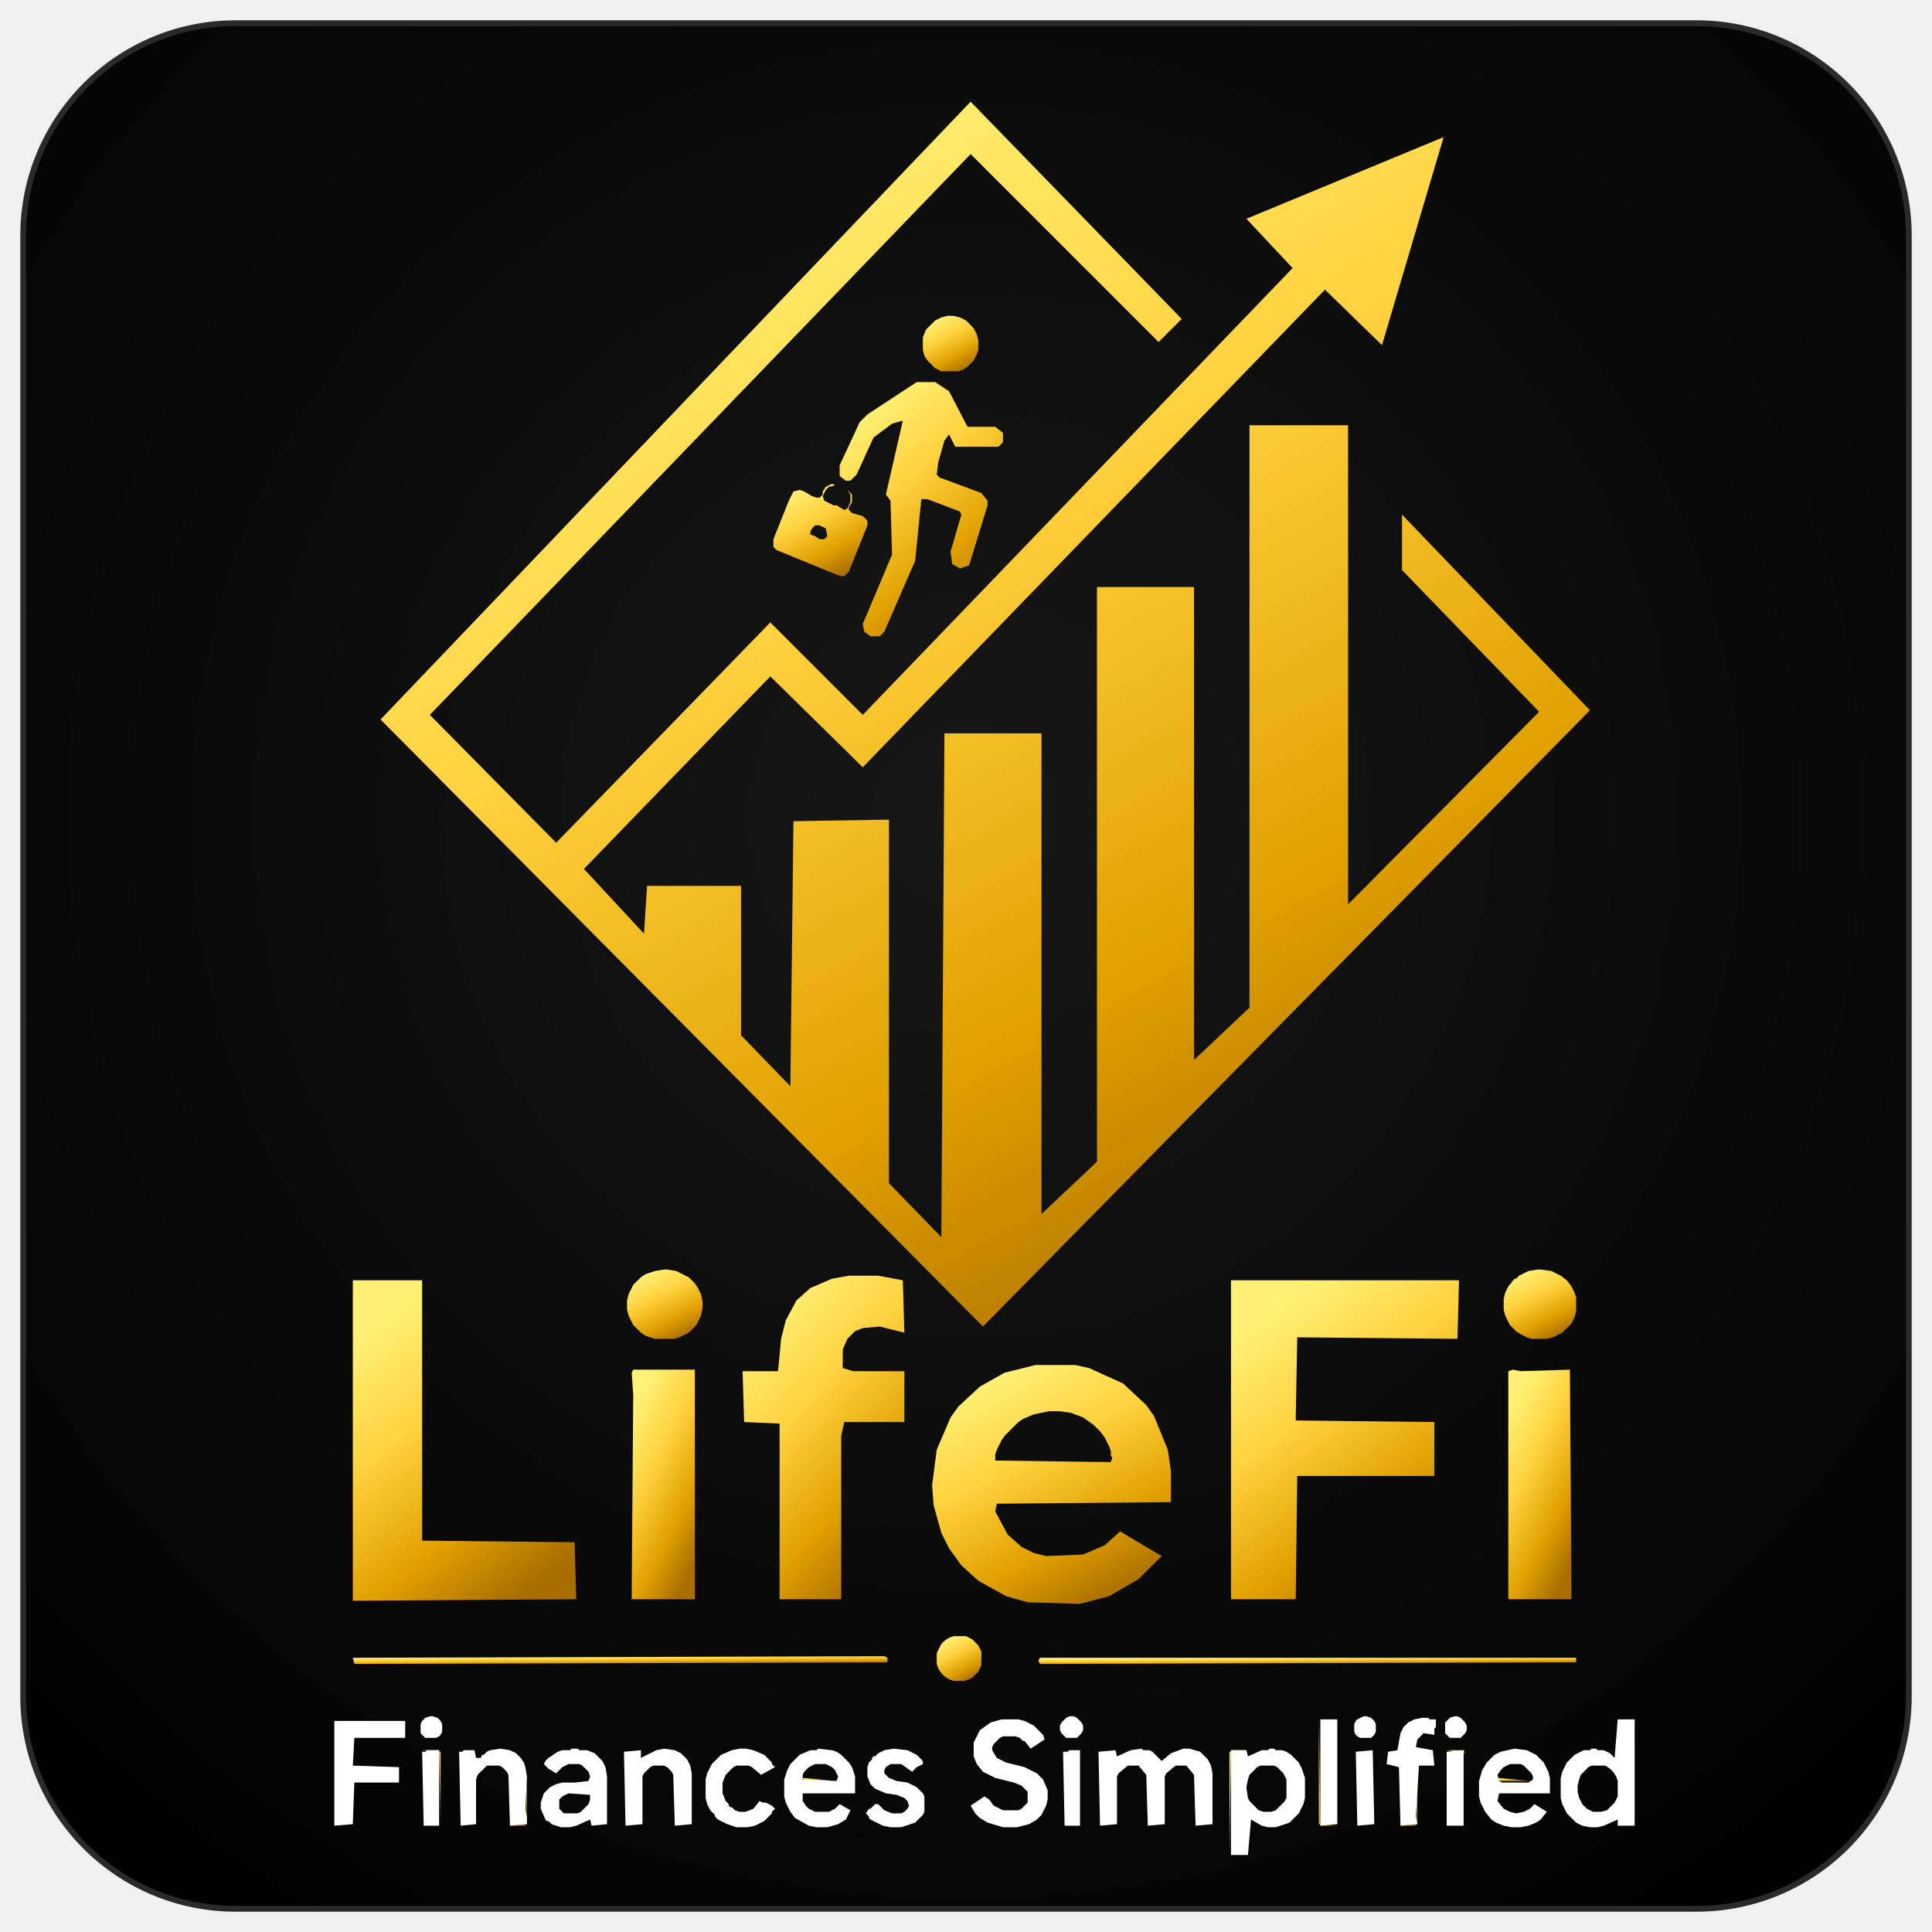
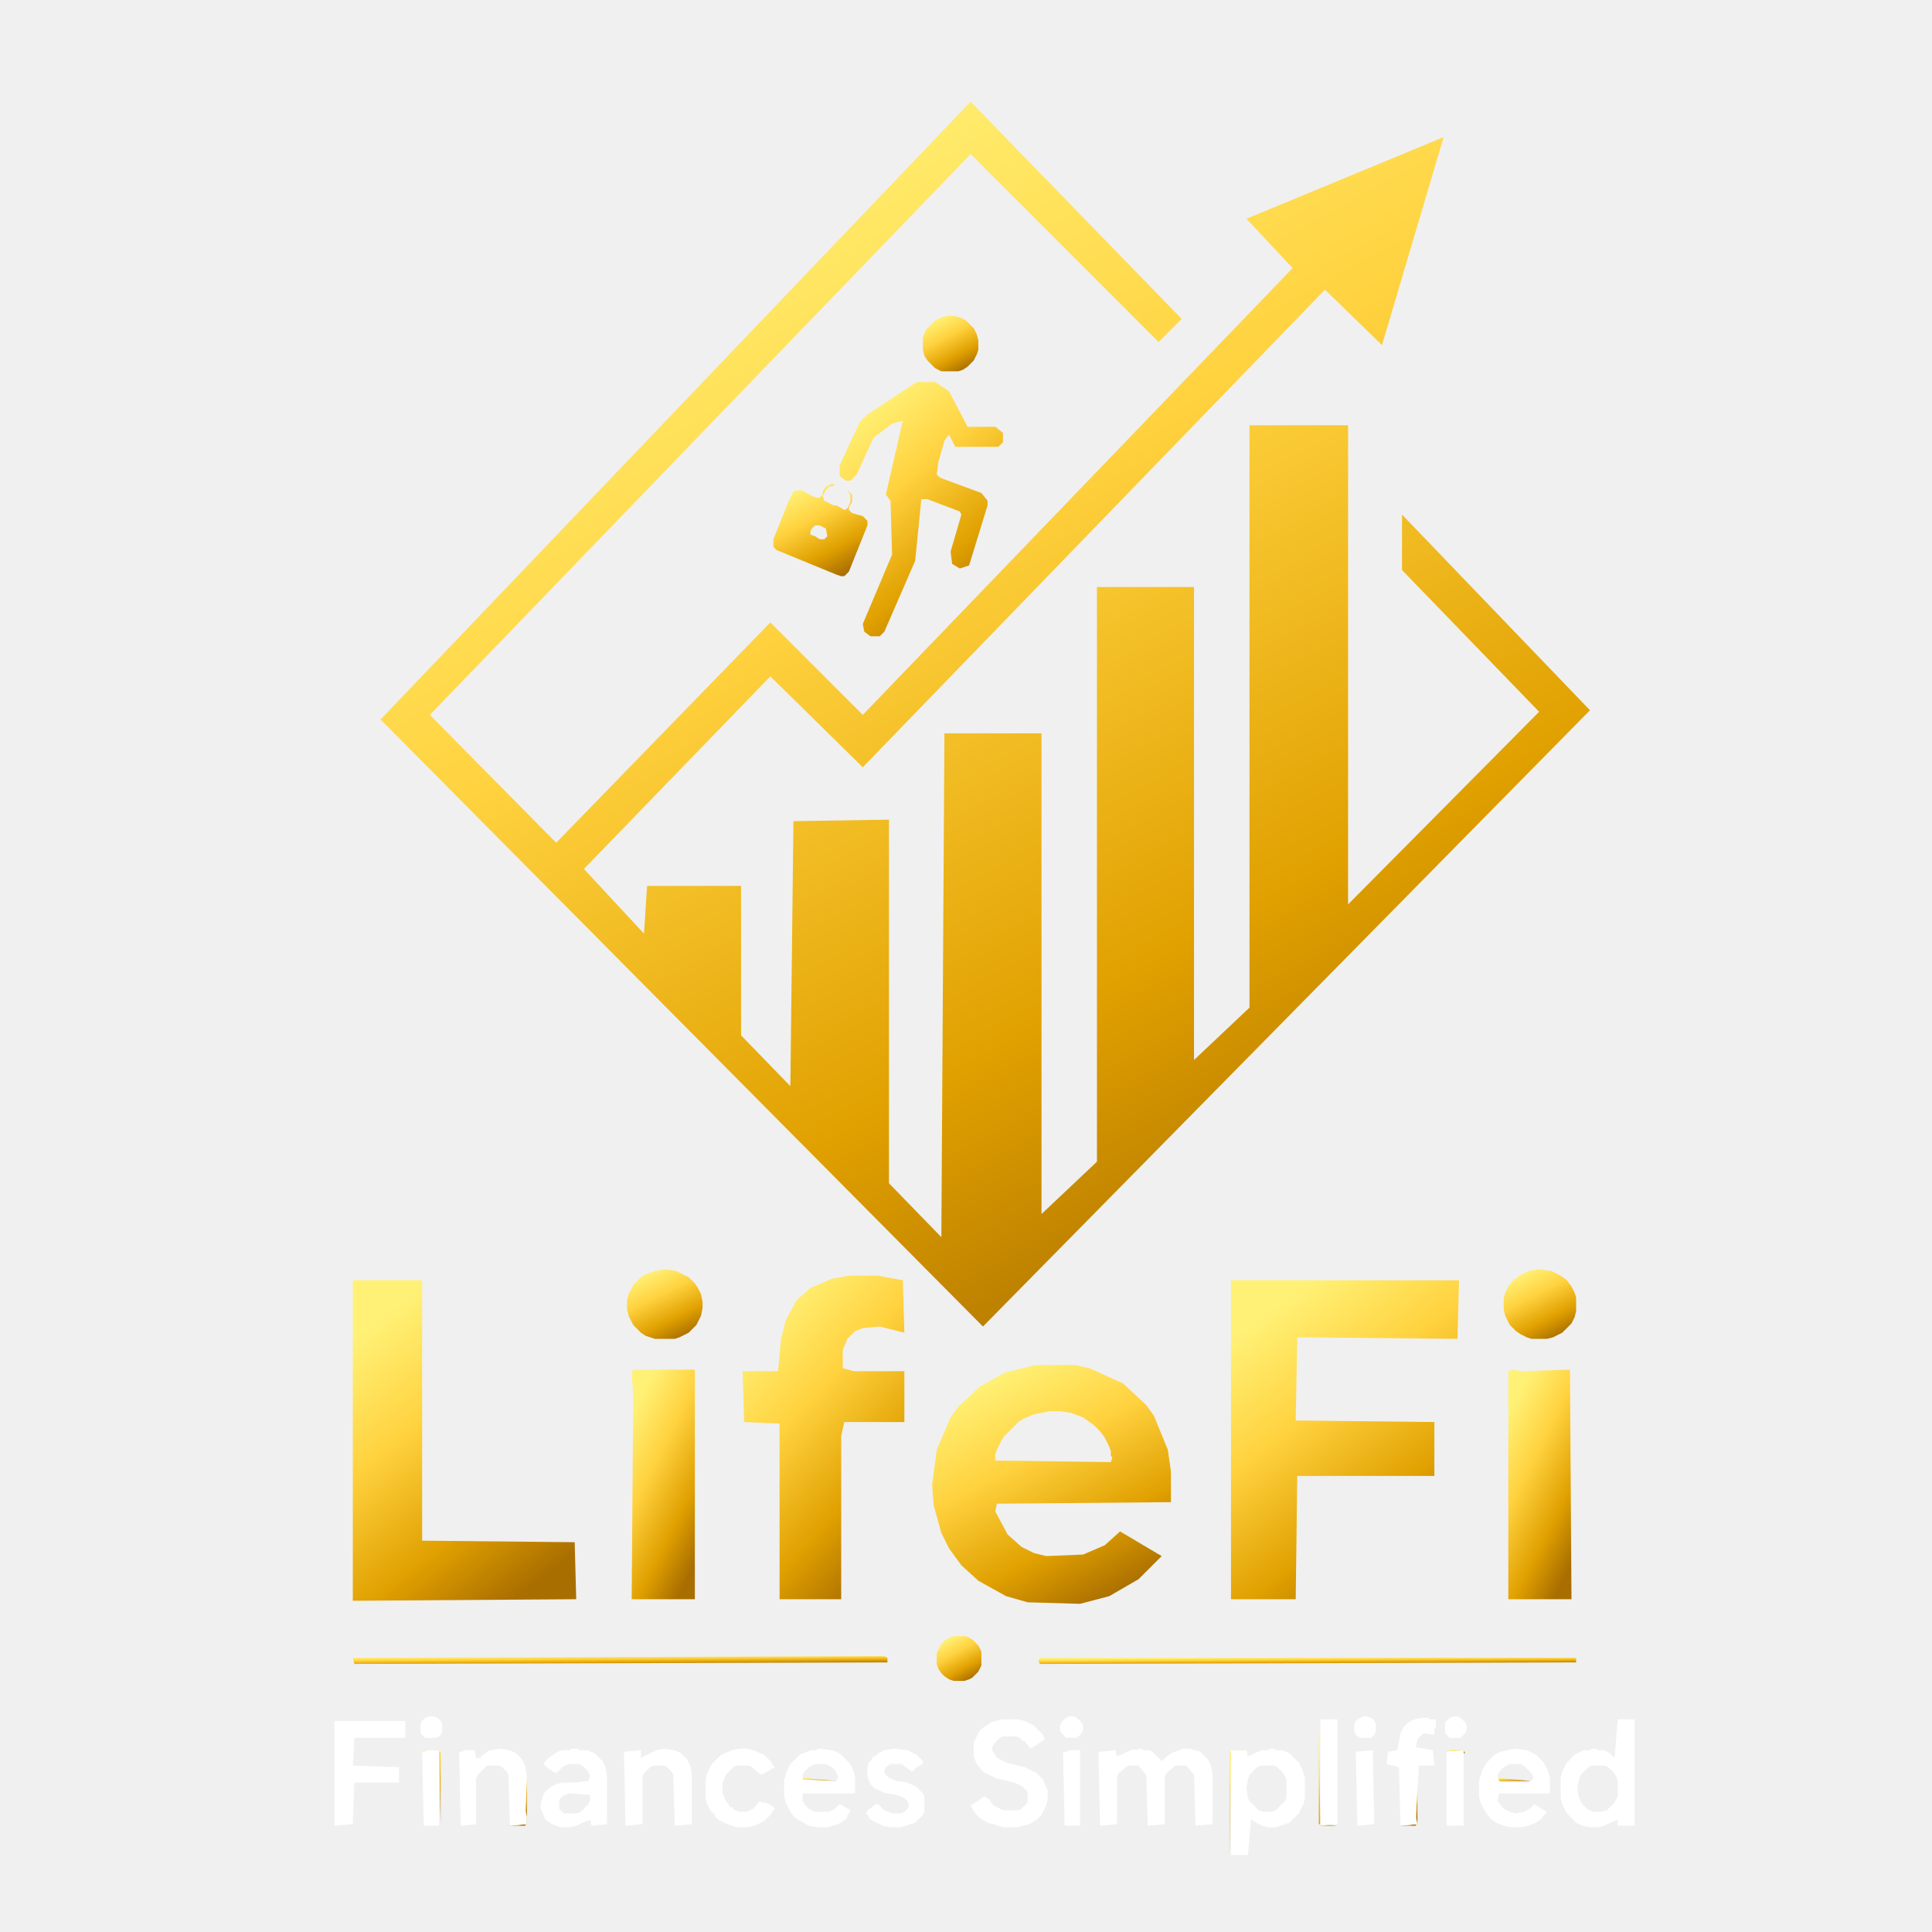
<svg xmlns="http://www.w3.org/2000/svg" viewBox="0 0 1254 1254" width="1254" height="1254" role="img" aria-label="LifeFi logo">
  <defs>
-     <radialGradient id="blackBg" cx="50%" cy="42%" r="76%">
-       <stop offset="0%" stop-color="#171717" />
-       <stop offset="100%" stop-color="#000000" />
-     </radialGradient>
    <linearGradient id="gold" x1="25%" y1="5%" x2="75%" y2="98%">
      <stop offset="0%" stop-color="#fff176" />
      <stop offset="35%" stop-color="#ffd23f" />
      <stop offset="72%" stop-color="#e0a000" />
      <stop offset="100%" stop-color="#a96e00" />
    </linearGradient>
  </defs>
-   <rect x="15.05" y="15.05" width="1223.90" height="1223.90" rx="137.94" fill="url(#blackBg)" stroke="#2a2a2a" stroke-width="3.76" />
  <g fill="url(#gold)">
    <path d="M 972.00 1154.00 L 973.00 1156.00 L 994.00 1156.00 Z" fill-rule="evenodd" />
    <path d="M 920.00 1154.00 L 919.00 1185.00 L 908.00 1185.00 L 920.00 1184.00 Z" fill-rule="evenodd" />
    <path d="M 521.00 1154.00 L 522.00 1156.00 L 543.00 1156.00 Z" fill-rule="evenodd" />
    <path d="M 342.00 1150.00 L 341.00 1185.00 L 330.00 1185.00 L 342.00 1184.00 Z" fill-rule="evenodd" />
    <path d="M 939.00 1136.00 L 951.00 1138.00 L 950.00 1136.00 Z" fill-rule="evenodd" />
    <path d="M 809.00 1136.00 L 798.00 1137.00 L 798.00 1204.00 L 799.00 1136.00 Z" fill-rule="evenodd" />
    <path d="M 274.00 1136.00 L 286.00 1137.00 L 286.00 1184.00 L 285.00 1136.00 Z" fill-rule="evenodd" />
    <path d="M 856.00 1117.00 L 857.00 1185.00 L 868.00 1185.00 L 856.00 1184.00 Z" fill-rule="evenodd" />
    <path d="M 674.00 1078.00 L 675.00 1080.00 L 1023.00 1079.00 L 1023.00 1076.00 L 675.00 1076.00 Z" fill-rule="evenodd" />
    <path d="M 229.00 1076.00 L 230.00 1080.00 L 576.00 1079.00 L 576.00 1076.00 L 574.00 1075.00 Z" fill-rule="evenodd" />
    <path d="M 619.00 1062.00 L 616.00 1063.00 L 613.00 1065.00 L 611.00 1067.00 L 608.00 1073.00 L 608.00 1080.00 L 609.00 1083.00 L 611.00 1086.00 L 613.00 1088.00 L 616.00 1090.00 L 619.00 1091.00 L 626.00 1091.00 L 629.00 1090.00 L 631.00 1089.00 L 635.00 1085.00 L 637.00 1081.00 L 637.00 1072.00 L 635.00 1068.00 L 631.00 1064.00 L 627.00 1062.00 Z" fill-rule="evenodd" />
    <path d="M 982.00 889.00 L 979.00 890.00 L 979.00 1038.00 L 1020.00 1038.00 L 1019.00 889.00 L 987.00 890.00 Z" fill-rule="evenodd" />
    <path d="M 411.00 889.00 L 410.00 891.00 L 411.00 905.00 L 410.00 1038.00 L 451.00 1038.00 L 451.00 889.00 Z" fill-rule="evenodd" />
    <path d="M 652.00 891.00 L 636.00 900.00 L 622.00 913.00 L 617.00 920.00 L 608.00 941.00 L 605.00 964.00 L 606.00 977.00 L 611.00 995.00 L 616.00 1005.00 L 624.00 1016.00 L 635.00 1026.00 L 653.00 1036.00 L 667.00 1040.00 L 701.00 1041.00 L 720.00 1036.00 L 739.00 1025.00 L 754.00 1010.00 L 727.00 994.00 L 717.00 1003.00 L 703.00 1009.00 L 679.00 1010.00 L 671.00 1008.00 L 663.00 1004.00 L 654.00 996.00 L 646.00 981.00 L 647.00 976.00 L 760.00 975.00 L 760.00 955.00 L 758.00 941.00 L 749.00 919.00 L 744.00 912.00 L 729.00 898.00 L 707.00 888.00 L 698.00 886.00 L 672.00 886.00 Z M 646.00 944.00 L 647.00 941.00 L 650.00 935.00 L 652.00 932.00 L 661.00 923.00 L 664.00 921.00 L 671.00 918.00 L 681.00 916.00 L 688.00 916.00 L 695.00 917.00 L 703.00 920.00 L 710.00 925.00 L 714.00 929.00 L 717.00 933.00 L 720.00 939.00 L 721.00 942.00 L 721.00 945.00 L 722.00 946.00 L 721.00 949.00 L 646.00 948.00 Z" fill-rule="evenodd" />
    <path d="M 947.00 831.00 L 799.00 831.00 L 799.00 1038.00 L 841.00 1038.00 L 842.00 958.00 L 931.00 958.00 L 931.00 923.00 L 841.00 922.00 L 842.00 868.00 L 946.00 869.00 Z" fill-rule="evenodd" />
    <path d="M 229.00 831.00 L 229.00 1039.00 L 374.00 1038.00 L 373.00 1001.00 L 274.00 1000.00 L 274.00 831.00 Z" fill-rule="evenodd" />
    <path d="M 586.00 831.00 L 570.00 828.00 L 551.00 828.00 L 540.00 830.00 L 526.00 836.00 L 517.00 844.00 L 510.00 857.00 L 507.00 869.00 L 505.00 890.00 L 482.00 890.00 L 483.00 923.00 L 506.00 924.00 L 506.00 1038.00 L 546.00 1038.00 L 546.00 932.00 L 548.00 923.00 L 587.00 923.00 L 587.00 890.00 L 554.00 890.00 L 547.00 888.00 L 547.00 876.00 L 550.00 869.00 L 555.00 864.00 L 560.00 862.00 L 571.00 861.00 L 587.00 865.00 Z" fill-rule="evenodd" />
    <path d="M 992.00 825.00 L 986.00 828.00 L 984.00 830.00 L 983.00 830.00 L 979.00 835.00 L 977.00 839.00 L 976.00 843.00 L 976.00 850.00 L 977.00 854.00 L 980.00 860.00 L 984.00 864.00 L 987.00 866.00 L 991.00 868.00 L 994.00 869.00 L 1004.00 869.00 L 1008.00 868.00 L 1014.00 865.00 L 1020.00 859.00 L 1022.00 855.00 L 1023.00 851.00 L 1023.00 842.00 L 1022.00 839.00 L 1020.00 835.00 L 1017.00 831.00 L 1013.00 828.00 L 1007.00 825.00 L 1000.00 824.00 L 998.00 824.00 Z" fill-rule="evenodd" />
    <path d="M 419.00 827.00 L 416.00 829.00 L 411.00 834.00 L 408.00 840.00 L 407.00 844.00 L 407.00 850.00 L 408.00 854.00 L 411.00 860.00 L 416.00 865.00 L 419.00 867.00 L 425.00 869.00 L 438.00 869.00 L 441.00 868.00 L 447.00 865.00 L 452.00 860.00 L 455.00 854.00 L 456.00 849.00 L 456.00 845.00 L 455.00 840.00 L 453.00 836.00 L 451.00 833.00 L 447.00 829.00 L 439.00 825.00 L 433.00 824.00 L 431.00 824.00 L 425.00 825.00 Z" fill-rule="evenodd" />
    <path d="M 515.00 319.00 L 512.00 325.00 L 502.00 350.00 L 502.00 355.00 L 504.00 357.00 L 543.00 373.00 L 546.00 374.00 L 548.00 374.00 L 551.00 371.00 L 563.00 341.00 L 563.00 338.00 L 560.00 335.00 L 553.00 333.00 L 551.00 331.00 L 551.00 329.00 L 553.00 326.00 L 553.00 321.00 L 550.00 318.00 L 552.00 321.00 L 552.00 326.00 L 550.00 330.00 L 548.00 331.00 L 543.00 328.00 L 541.00 328.00 L 535.00 325.00 L 534.00 322.00 L 536.00 318.00 L 538.00 316.00 L 542.00 315.00 L 540.00 314.00 L 536.00 316.00 L 534.00 319.00 L 534.00 321.00 L 532.00 323.00 L 530.00 323.00 L 527.00 322.00 L 522.00 319.00 L 519.00 318.00 Z M 529.00 341.00 L 532.00 341.00 L 536.00 343.00 L 537.00 348.00 L 535.00 350.00 L 532.00 350.00 L 529.00 348.00 L 526.00 347.00 L 526.00 345.00 L 527.00 343.00 Z" fill-rule="evenodd" />
    <path d="M 607.00 248.00 L 595.00 248.00 L 563.00 269.00 L 558.00 274.00 L 545.00 302.00 L 545.00 309.00 L 549.00 312.00 L 552.00 312.00 L 556.00 308.00 L 567.00 284.00 L 579.00 275.00 L 586.00 273.00 L 575.00 321.00 L 578.00 325.00 L 579.00 360.00 L 560.00 405.00 L 561.00 410.00 L 565.00 413.00 L 571.00 413.00 L 574.00 410.00 L 594.00 364.00 L 598.00 324.00 L 602.00 324.00 L 623.00 332.00 L 624.00 334.00 L 617.00 358.00 L 618.00 366.00 L 623.00 369.00 L 629.00 367.00 L 641.00 328.00 L 641.00 325.00 L 637.00 320.00 L 610.00 310.00 L 608.00 308.00 L 609.00 300.00 L 613.00 286.00 L 616.00 282.00 L 620.00 290.00 L 648.00 290.00 L 651.00 287.00 L 651.00 281.00 L 646.00 277.00 L 628.00 277.00 L 616.00 254.00 Z" fill-rule="evenodd" />
    <path d="M 611.00 206.00 L 607.00 208.00 L 601.00 214.00 L 599.00 219.00 L 599.00 227.00 L 600.00 231.00 L 602.00 234.00 L 607.00 239.00 L 611.00 241.00 L 622.00 241.00 L 625.00 240.00 L 628.00 238.00 L 632.00 234.00 L 634.00 230.00 L 635.00 227.00 L 635.00 221.00 L 634.00 217.00 L 632.00 213.00 L 627.00 208.00 L 623.00 206.00 L 619.00 205.00 L 615.00 205.00 Z" fill-rule="evenodd" />
    <path d="M 937.00 89.00 L 809.00 142.00 L 839.00 174.00 L 560.00 464.00 L 500.00 404.00 L 361.00 547.00 L 279.00 464.00 L 630.00 100.00 L 752.00 222.00 L 767.00 207.00 L 630.00 66.00 L 247.00 467.00 L 638.00 861.00 L 1032.00 461.00 L 910.00 334.00 L 910.00 370.00 L 999.00 462.00 L 875.00 587.00 L 875.00 276.00 L 811.00 276.00 L 811.00 654.00 L 775.00 688.00 L 775.00 381.00 L 712.00 381.00 L 712.00 754.00 L 676.00 788.00 L 676.00 476.00 L 613.00 476.00 L 611.00 803.00 L 577.00 768.00 L 577.00 532.00 L 515.00 533.00 L 513.00 705.00 L 481.00 672.00 L 481.00 575.00 L 420.00 575.00 L 418.00 606.00 L 379.00 564.00 L 500.00 439.00 L 560.00 498.00 L 860.00 188.00 L 897.00 224.00 Z" fill-rule="evenodd" />
  </g>
  <g>
    <path d="M 939.00 1137.00 L 939.00 1185.00 L 950.00 1185.00 L 950.00 1136.00 Z" fill="#ffffff" fill-rule="evenodd" />
    <path d="M 880.00 1137.00 L 881.00 1185.00 L 892.00 1184.00 L 891.00 1136.00 Z" fill="#ffffff" fill-rule="evenodd" />
    <path d="M 694.00 1136.00 L 693.00 1137.00 L 690.00 1137.00 L 691.00 1185.00 L 701.00 1185.00 L 701.00 1136.00 Z" fill="#ffffff" fill-rule="evenodd" />
    <path d="M 277.00 1136.00 L 276.00 1137.00 L 274.00 1137.00 L 275.00 1185.00 L 285.00 1185.00 L 285.00 1136.00 Z" fill="#ffffff" fill-rule="evenodd" />
    <path d="M 983.00 1135.00 L 974.00 1137.00 L 970.00 1139.00 L 965.00 1144.00 L 962.00 1149.00 L 960.00 1156.00 L 960.00 1166.00 L 961.00 1170.00 L 964.00 1176.00 L 968.00 1181.00 L 971.00 1183.00 L 976.00 1185.00 L 981.00 1186.00 L 987.00 1186.00 L 992.00 1185.00 L 997.00 1183.00 L 1000.00 1181.00 L 1004.00 1176.00 L 996.00 1171.00 L 993.00 1174.00 L 989.00 1176.00 L 984.00 1177.00 L 980.00 1176.00 L 976.00 1174.00 L 972.00 1169.00 L 973.00 1164.00 L 1006.00 1164.00 L 1006.00 1154.00 L 1005.00 1150.00 L 1002.00 1144.00 L 997.00 1139.00 L 991.00 1136.00 Z M 972.00 1152.00 L 974.00 1149.00 L 976.00 1147.00 L 980.00 1145.00 L 987.00 1145.00 L 989.00 1146.00 L 994.00 1151.00 L 995.00 1153.00 L 995.00 1155.00 L 992.00 1157.00 L 975.00 1157.00 L 973.00 1156.00 Z" fill="#ffffff" fill-rule="evenodd" />
    <path d="M 835.00 1137.00 L 832.00 1136.00 L 828.00 1136.00 L 827.00 1135.00 L 824.00 1135.00 L 823.00 1136.00 L 819.00 1136.00 L 810.00 1140.00 L 809.00 1136.00 L 799.00 1136.00 L 799.00 1204.00 L 810.00 1204.00 L 812.00 1181.00 L 819.00 1185.00 L 823.00 1186.00 L 828.00 1186.00 L 837.00 1183.00 L 843.00 1177.00 L 846.00 1171.00 L 847.00 1167.00 L 847.00 1154.00 L 845.00 1148.00 L 843.00 1144.00 L 838.00 1139.00 Z M 818.00 1146.00 L 827.00 1146.00 L 829.00 1147.00 L 833.00 1151.00 L 835.00 1155.00 L 835.00 1167.00 L 834.00 1169.00 L 828.00 1175.00 L 825.00 1176.00 L 820.00 1176.00 L 817.00 1175.00 L 811.00 1169.00 L 810.00 1167.00 L 809.00 1160.00 L 810.00 1155.00 L 811.00 1152.00 L 816.00 1147.00 Z" fill="#ffffff" fill-rule="evenodd" />
    <path d="M 713.00 1137.00 L 714.00 1185.00 L 725.00 1184.00 L 725.00 1153.00 L 726.00 1151.00 L 732.00 1146.00 L 739.00 1146.00 L 744.00 1152.00 L 745.00 1185.00 L 756.00 1184.00 L 756.00 1153.00 L 757.00 1151.00 L 763.00 1146.00 L 770.00 1146.00 L 775.00 1152.00 L 776.00 1185.00 L 787.00 1184.00 L 787.00 1151.00 L 786.00 1146.00 L 784.00 1142.00 L 779.00 1137.00 L 772.00 1135.00 L 768.00 1135.00 L 760.00 1138.00 L 754.00 1143.00 L 748.00 1137.00 L 746.00 1136.00 L 742.00 1136.00 L 741.00 1135.00 L 734.00 1136.00 L 725.00 1140.00 L 724.00 1136.00 Z" fill="#ffffff" fill-rule="evenodd" />
    <path d="M 580.00 1135.00 L 574.00 1136.00 L 570.00 1138.00 L 568.00 1140.00 L 567.00 1140.00 L 566.00 1141.00 L 566.00 1142.00 L 564.00 1144.00 L 563.00 1147.00 L 563.00 1153.00 L 565.00 1158.00 L 568.00 1161.00 L 575.00 1164.00 L 582.00 1165.00 L 587.00 1167.00 L 589.00 1169.00 L 590.00 1172.00 L 589.00 1174.00 L 587.00 1176.00 L 585.00 1177.00 L 579.00 1177.00 L 574.00 1175.00 L 570.00 1171.00 L 568.00 1171.00 L 565.00 1174.00 L 564.00 1174.00 L 562.00 1177.00 L 564.00 1179.00 L 564.00 1180.00 L 565.00 1181.00 L 573.00 1185.00 L 578.00 1186.00 L 585.00 1186.00 L 594.00 1183.00 L 599.00 1178.00 L 600.00 1176.00 L 600.00 1166.00 L 599.00 1164.00 L 595.00 1160.00 L 589.00 1157.00 L 582.00 1156.00 L 577.00 1154.00 L 574.00 1151.00 L 574.00 1149.00 L 575.00 1147.00 L 578.00 1145.00 L 585.00 1145.00 L 592.00 1150.00 L 595.00 1147.00 L 599.00 1145.00 L 599.00 1143.00 L 595.00 1139.00 L 589.00 1136.00 Z" fill="#ffffff" fill-rule="evenodd" />
    <path d="M 531.00 1135.00 L 530.00 1136.00 L 526.00 1136.00 L 519.00 1139.00 L 513.00 1145.00 L 511.00 1149.00 L 509.00 1155.00 L 509.00 1166.00 L 510.00 1170.00 L 513.00 1176.00 L 516.00 1180.00 L 525.00 1185.00 L 530.00 1186.00 L 537.00 1186.00 L 544.00 1184.00 L 549.00 1181.00 L 552.00 1175.00 L 545.00 1171.00 L 542.00 1174.00 L 538.00 1176.00 L 529.00 1176.00 L 525.00 1174.00 L 523.00 1172.00 L 521.00 1169.00 L 521.00 1164.00 L 555.00 1164.00 L 555.00 1153.00 L 553.00 1147.00 L 551.00 1144.00 L 546.00 1139.00 L 543.00 1137.00 L 540.00 1136.00 Z M 521.00 1152.00 L 522.00 1150.00 L 525.00 1147.00 L 529.00 1145.00 L 536.00 1145.00 L 540.00 1147.00 L 542.00 1149.00 L 544.00 1153.00 L 543.00 1156.00 L 521.00 1155.00 Z" fill="#ffffff" fill-rule="evenodd" />
    <path d="M 480.00 1135.00 L 475.00 1136.00 L 468.00 1139.00 L 462.00 1145.00 L 459.00 1151.00 L 458.00 1155.00 L 458.00 1167.00 L 459.00 1171.00 L 461.00 1175.00 L 464.00 1178.00 L 464.00 1179.00 L 466.00 1181.00 L 472.00 1184.00 L 478.00 1186.00 L 485.00 1186.00 L 490.00 1185.00 L 496.00 1182.00 L 501.00 1177.00 L 501.00 1176.00 L 503.00 1174.00 L 501.00 1172.00 L 497.00 1170.00 L 495.00 1170.00 L 493.00 1169.00 L 489.00 1174.00 L 484.00 1176.00 L 480.00 1176.00 L 477.00 1175.00 L 475.00 1173.00 L 474.00 1173.00 L 473.00 1172.00 L 473.00 1171.00 L 471.00 1169.00 L 469.00 1164.00 L 469.00 1157.00 L 471.00 1152.00 L 476.00 1147.00 L 478.00 1146.00 L 486.00 1146.00 L 488.00 1147.00 L 494.00 1152.00 L 503.00 1147.00 L 501.00 1145.00 L 501.00 1144.00 L 496.00 1139.00 L 489.00 1136.00 L 484.00 1135.00 Z" fill="#ffffff" fill-rule="evenodd" />
    <path d="M 442.00 1138.00 L 438.00 1136.00 L 431.00 1135.00 L 426.00 1136.00 L 416.00 1141.00 L 416.00 1136.00 L 405.00 1137.00 L 406.00 1185.00 L 417.00 1184.00 L 417.00 1153.00 L 418.00 1151.00 L 422.00 1147.00 L 424.00 1146.00 L 431.00 1146.00 L 433.00 1147.00 L 436.00 1150.00 L 437.00 1152.00 L 438.00 1185.00 L 449.00 1184.00 L 449.00 1151.00 L 448.00 1146.00 L 446.00 1142.00 Z" fill="#ffffff" fill-rule="evenodd" />
    <path d="M 356.00 1141.00 L 354.00 1143.00 L 353.00 1145.00 L 356.00 1148.00 L 361.00 1151.00 L 365.00 1147.00 L 369.00 1145.00 L 376.00 1145.00 L 378.00 1146.00 L 382.00 1150.00 L 383.00 1153.00 L 382.00 1156.00 L 373.00 1157.00 L 365.00 1157.00 L 361.00 1158.00 L 357.00 1160.00 L 353.00 1164.00 L 351.00 1170.00 L 351.00 1174.00 L 354.00 1181.00 L 355.00 1182.00 L 356.00 1182.00 L 358.00 1184.00 L 364.00 1186.00 L 370.00 1186.00 L 374.00 1185.00 L 383.00 1181.00 L 384.00 1185.00 L 394.00 1184.00 L 394.00 1153.00 L 393.00 1147.00 L 391.00 1143.00 L 386.00 1138.00 L 381.00 1136.00 L 376.00 1136.00 L 375.00 1135.00 L 371.00 1135.00 L 370.00 1136.00 L 365.00 1136.00 L 362.00 1137.00 Z M 363.00 1174.00 L 363.00 1168.00 L 365.00 1166.00 L 369.00 1164.00 L 383.00 1165.00 L 383.00 1168.00 L 382.00 1171.00 L 377.00 1176.00 L 375.00 1177.00 L 366.00 1177.00 Z" fill="#ffffff" fill-rule="evenodd" />
    <path d="M 298.00 1137.00 L 299.00 1185.00 L 309.00 1184.00 L 309.00 1155.00 L 310.00 1152.00 L 316.00 1146.00 L 324.00 1146.00 L 326.00 1147.00 L 329.00 1150.00 L 330.00 1152.00 L 331.00 1185.00 L 342.00 1184.00 L 342.00 1179.00 L 341.00 1175.00 L 342.00 1153.00 L 341.00 1147.00 L 340.00 1144.00 L 338.00 1141.00 L 335.00 1138.00 L 331.00 1136.00 L 325.00 1135.00 L 318.00 1136.00 L 316.00 1137.00 L 314.00 1139.00 L 313.00 1139.00 L 312.00 1141.00 L 309.00 1141.00 L 308.00 1136.00 L 301.00 1136.00 L 300.00 1137.00 Z" fill="#ffffff" fill-rule="evenodd" />
    <path d="M 263.00 1117.00 L 217.00 1117.00 L 217.00 1185.00 L 229.00 1184.00 L 230.00 1157.00 L 259.00 1157.00 L 259.00 1147.00 L 229.00 1146.00 L 230.00 1128.00 L 263.00 1128.00 Z" fill="#ffffff" fill-rule="evenodd" />
    <path d="M 1061.00 1116.00 L 1050.00 1116.00 L 1048.00 1141.00 L 1045.00 1138.00 L 1041.00 1136.00 L 1037.00 1136.00 L 1036.00 1135.00 L 1033.00 1135.00 L 1032.00 1136.00 L 1028.00 1136.00 L 1022.00 1139.00 L 1017.00 1144.00 L 1014.00 1150.00 L 1013.00 1154.00 L 1013.00 1167.00 L 1014.00 1171.00 L 1017.00 1177.00 L 1023.00 1183.00 L 1027.00 1185.00 L 1032.00 1186.00 L 1037.00 1186.00 L 1041.00 1185.00 L 1050.00 1181.00 L 1050.00 1185.00 L 1061.00 1185.00 Z M 1033.00 1146.00 L 1042.00 1146.00 L 1045.00 1148.00 L 1047.00 1150.00 L 1049.00 1153.00 L 1050.00 1156.00 L 1050.00 1166.00 L 1048.00 1170.00 L 1043.00 1175.00 L 1039.00 1176.00 L 1034.00 1176.00 L 1030.00 1174.00 L 1027.00 1171.00 L 1025.00 1167.00 L 1024.00 1163.00 L 1024.00 1159.00 L 1025.00 1155.00 L 1026.00 1152.00 L 1031.00 1147.00 Z" fill="#ffffff" fill-rule="evenodd" />
    <path d="M 868.00 1116.00 L 857.00 1116.00 L 857.00 1185.00 L 868.00 1184.00 Z" fill="#ffffff" fill-rule="evenodd" />
    <path d="M 650.00 1116.00 L 643.00 1118.00 L 636.00 1123.00 L 632.00 1131.00 L 632.00 1140.00 L 634.00 1145.00 L 638.00 1150.00 L 646.00 1154.00 L 658.00 1157.00 L 663.00 1159.00 L 667.00 1163.00 L 667.00 1170.00 L 663.00 1174.00 L 661.00 1175.00 L 651.00 1175.00 L 645.00 1172.00 L 642.00 1168.00 L 639.00 1166.00 L 630.00 1172.00 L 633.00 1177.00 L 636.00 1180.00 L 641.00 1183.00 L 651.00 1186.00 L 660.00 1186.00 L 668.00 1184.00 L 673.00 1181.00 L 676.00 1178.00 L 679.00 1172.00 L 680.00 1168.00 L 680.00 1162.00 L 677.00 1155.00 L 673.00 1151.00 L 665.00 1147.00 L 653.00 1144.00 L 647.00 1141.00 L 644.00 1136.00 L 644.00 1134.00 L 645.00 1132.00 L 649.00 1128.00 L 651.00 1127.00 L 659.00 1127.00 L 662.00 1128.00 L 664.00 1130.00 L 665.00 1130.00 L 669.00 1135.00 L 678.00 1129.00 L 677.00 1126.00 L 671.00 1120.00 L 665.00 1117.00 L 661.00 1116.00 Z" fill="#ffffff" fill-rule="evenodd" />
    <path d="M 932.00 1116.00 L 928.00 1116.00 L 927.00 1115.00 L 923.00 1115.00 L 918.00 1116.00 L 914.00 1118.00 L 911.00 1121.00 L 909.00 1125.00 L 907.00 1136.00 L 901.00 1137.00 L 900.00 1145.00 L 908.00 1147.00 L 909.00 1185.00 L 920.00 1184.00 L 919.00 1179.00 L 921.00 1146.00 L 931.00 1146.00 L 930.00 1136.00 L 919.00 1134.00 L 920.00 1129.00 L 924.00 1125.00 L 931.00 1126.00 L 931.00 1122.00 L 932.00 1121.00 Z" fill="#ffffff" fill-rule="evenodd" />
    <path d="M 941.00 1115.00 L 938.00 1118.00 L 938.00 1125.00 L 941.00 1128.00 L 948.00 1128.00 L 951.00 1125.00 L 952.00 1123.00 L 952.00 1120.00 L 951.00 1118.00 L 948.00 1115.00 L 946.00 1114.00 L 944.00 1114.00 Z" fill="#ffffff" fill-rule="evenodd" />
    <path d="M 881.00 1116.00 L 880.00 1117.00 L 879.00 1119.00 L 879.00 1124.00 L 880.00 1126.00 L 881.00 1127.00 L 883.00 1128.00 L 890.00 1128.00 L 892.00 1126.00 L 893.00 1124.00 L 893.00 1119.00 L 892.00 1117.00 L 890.00 1115.00 L 887.00 1114.00 L 885.00 1114.00 Z" fill="#ffffff" fill-rule="evenodd" />
    <path d="M 694.00 1114.00 L 692.00 1115.00 L 689.00 1118.00 L 688.00 1120.00 L 688.00 1123.00 L 689.00 1125.00 L 692.00 1128.00 L 699.00 1128.00 L 702.00 1125.00 L 703.00 1123.00 L 703.00 1120.00 L 702.00 1118.00 L 699.00 1115.00 L 697.00 1114.00 Z" fill="#ffffff" fill-rule="evenodd" />
    <path d="M 276.00 1115.00 L 274.00 1117.00 L 273.00 1119.00 L 273.00 1125.00 L 276.00 1128.00 L 283.00 1128.00 L 285.00 1127.00 L 286.00 1126.00 L 287.00 1124.00 L 287.00 1119.00 L 286.00 1117.00 L 284.00 1115.00 L 281.00 1114.00 L 279.00 1114.00 Z" fill="#ffffff" fill-rule="evenodd" />
  </g>
</svg>
